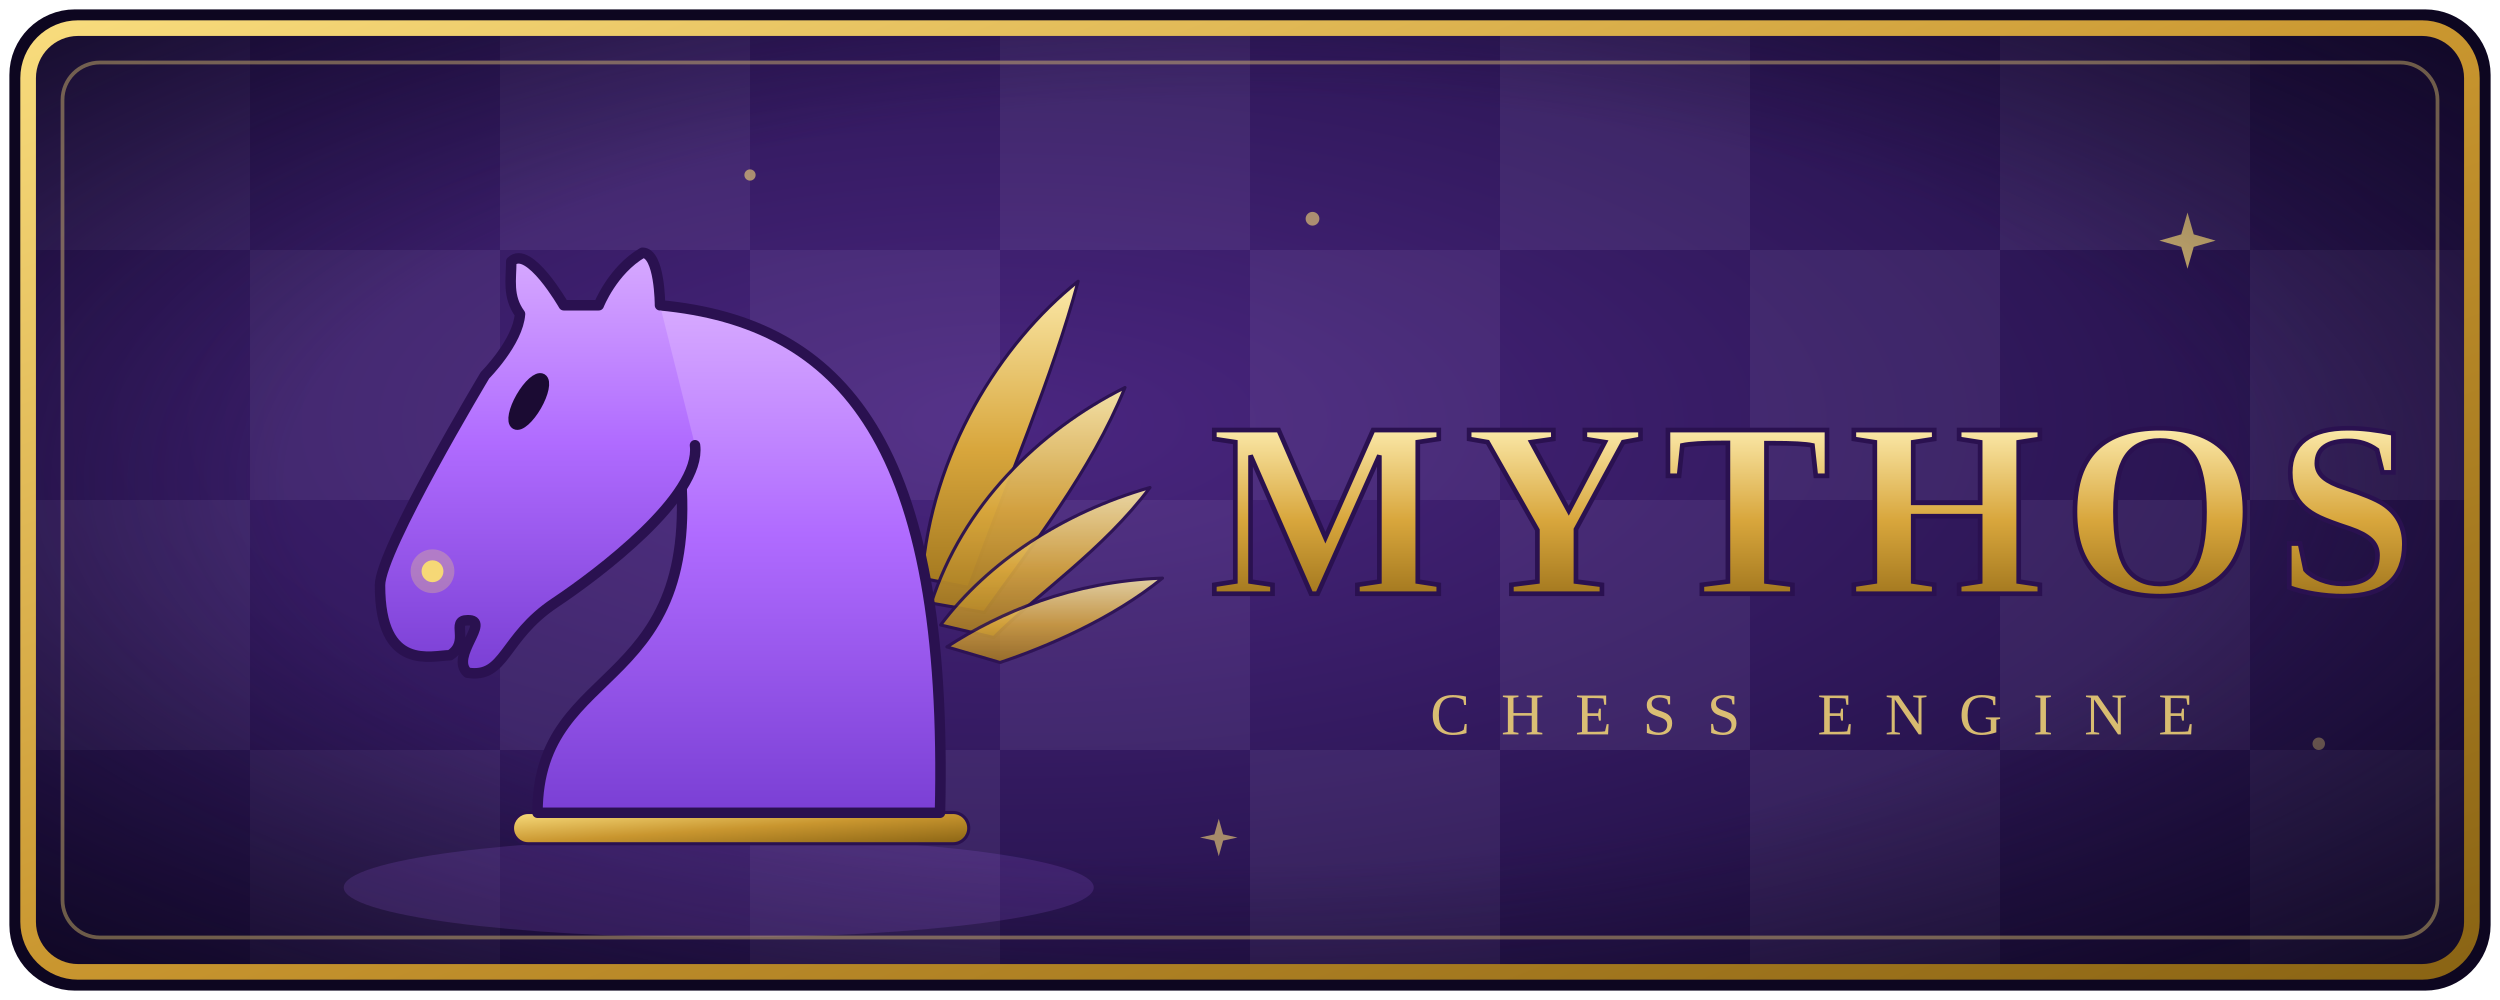
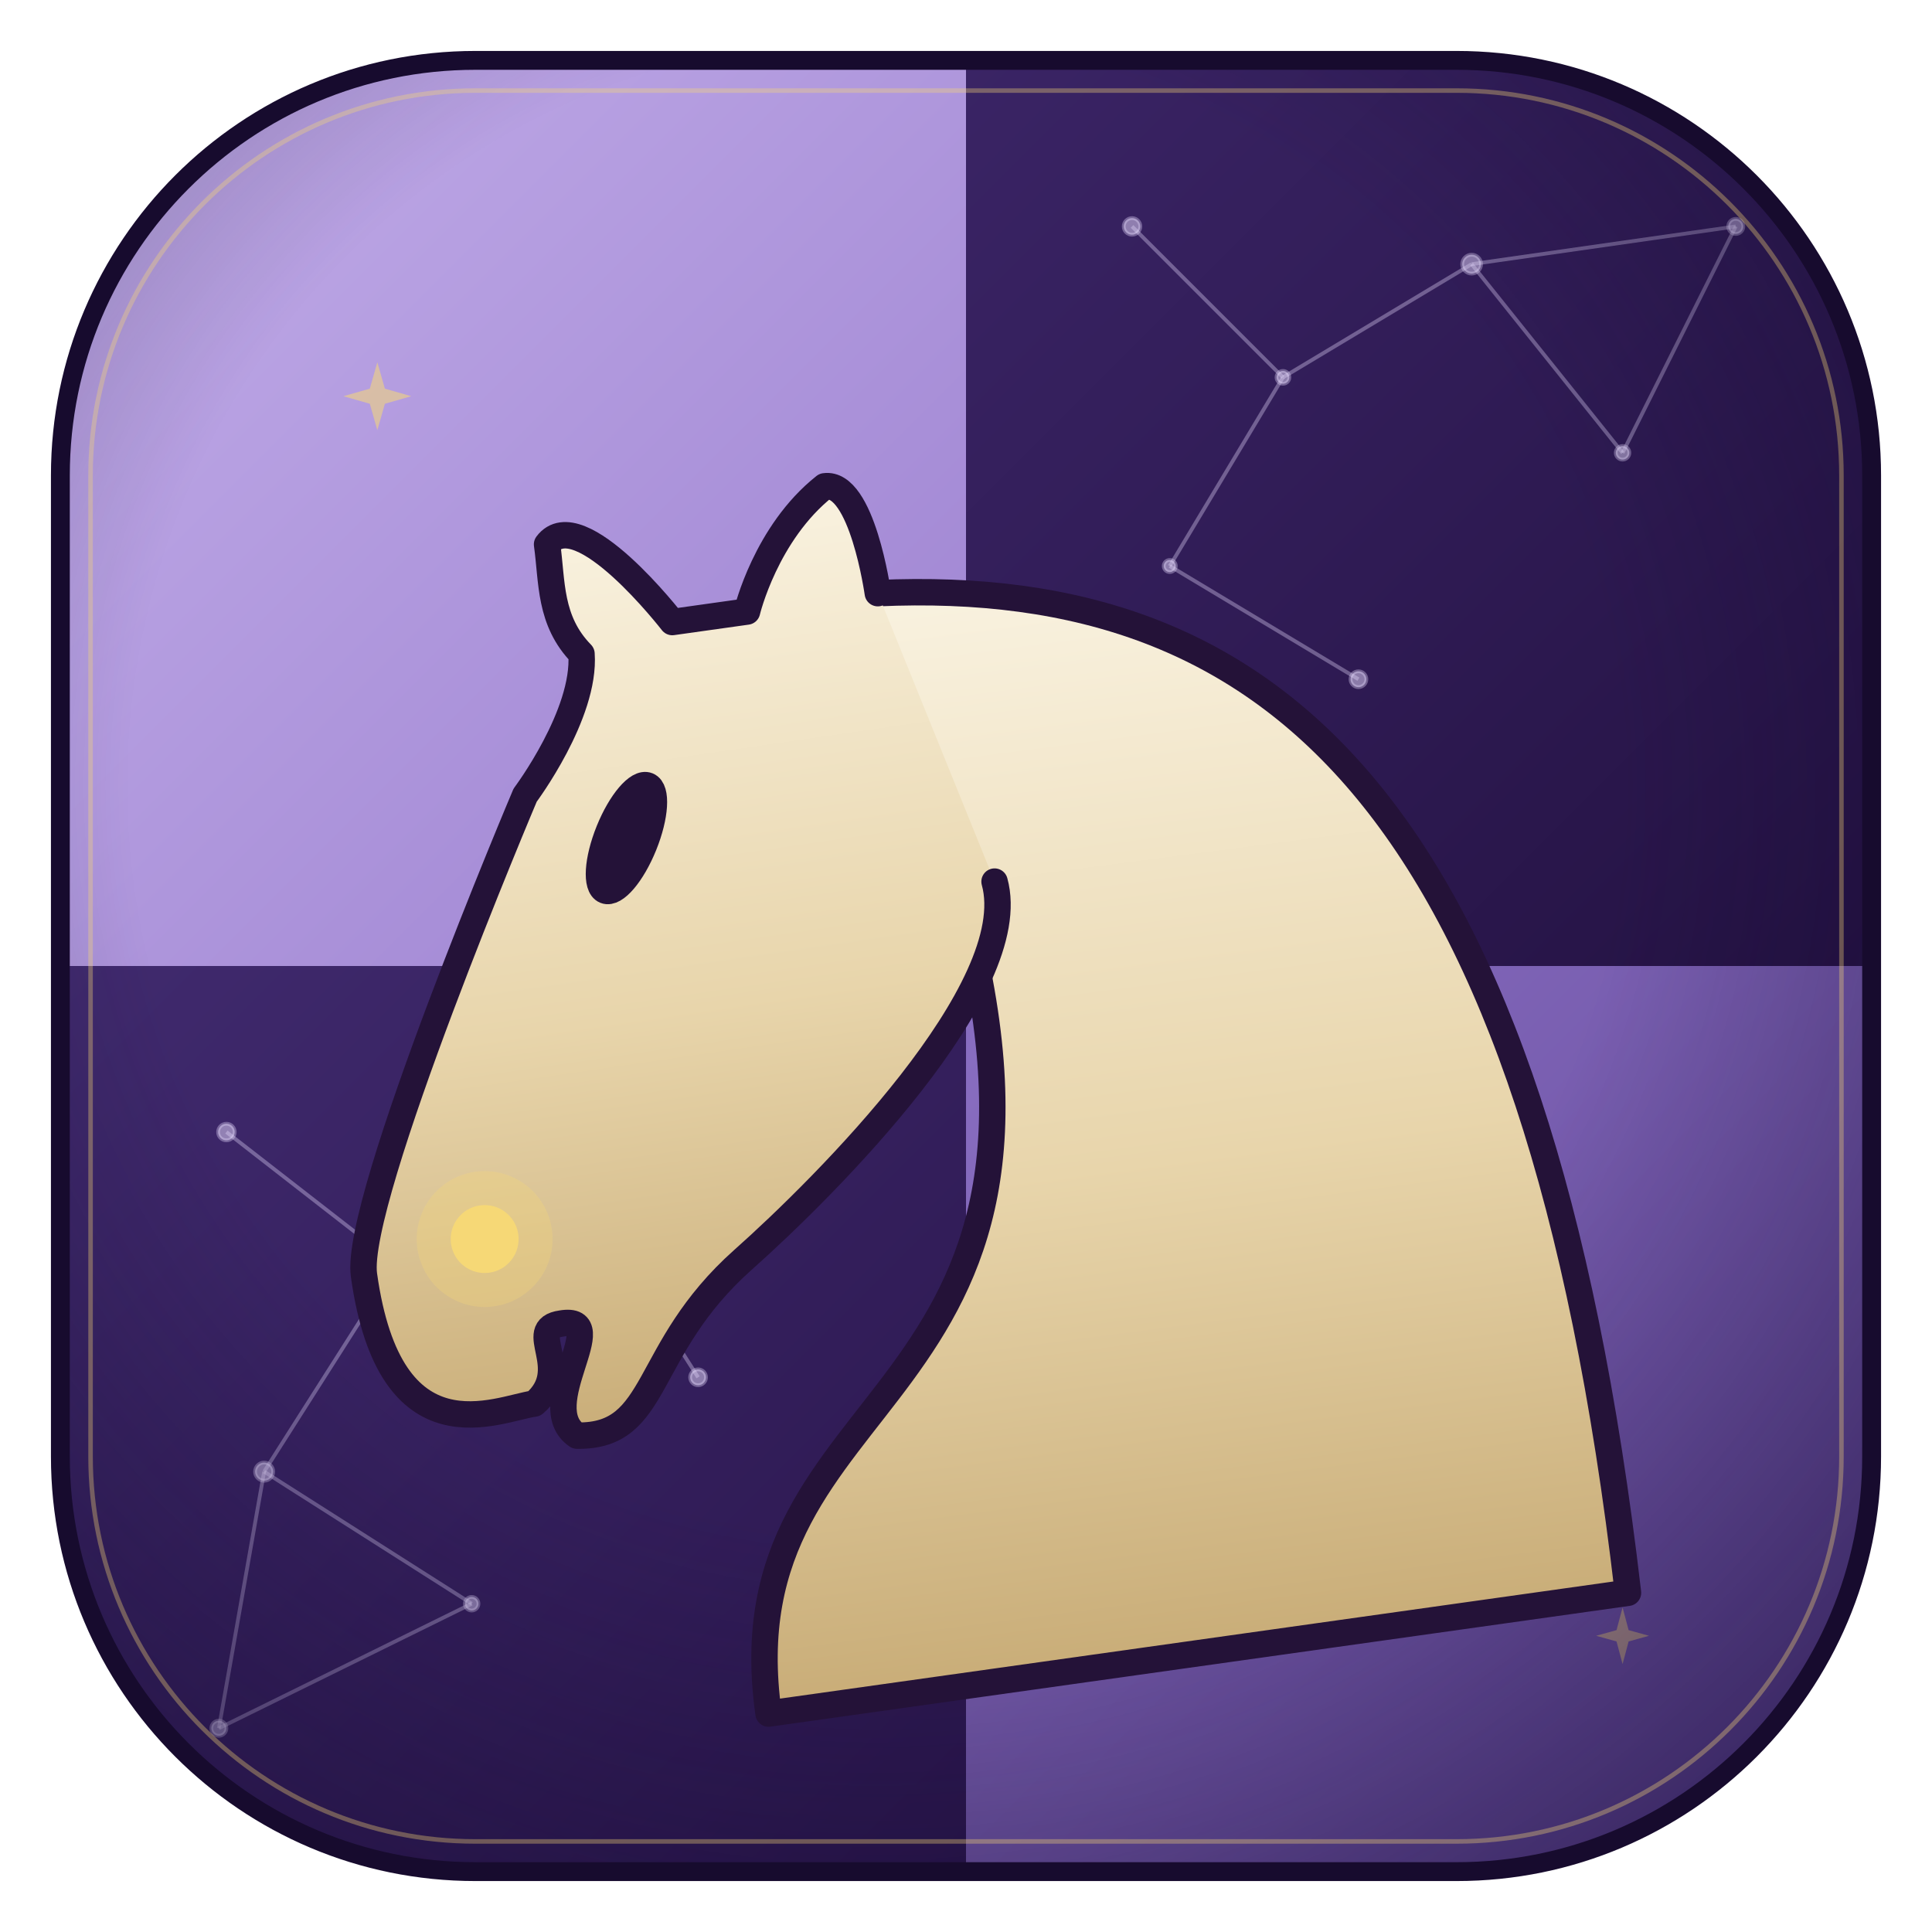
- <svg xmlns="http://www.w3.org/2000/svg" viewBox="0 0 800 320" width="800" height="320" role="img">
+ <svg xmlns="http://www.w3.org/2000/svg" viewBox="0 0 512 512" width="512" height="512" role="img">
  <defs>
-     <radialGradient id="bg" cx="40%" cy="42%" r="80%">
-       <stop offset="0%" stop-color="#4a2680" />
-       <stop offset="55%" stop-color="#2e1758" />
-       <stop offset="100%" stop-color="#160b30" />
+     <linearGradient id="sqTL" x1="0" y1="0" x2="1" y2="1">
+       <stop offset="0%" stop-color="#c2ade9" />
+       <stop offset="100%" stop-color="#9c81d0" />
+     </linearGradient>
+     <linearGradient id="sqTR" x1="0" y1="0" x2="1" y2="1">
+       <stop offset="0%" stop-color="#3a2465" />
+       <stop offset="100%" stop-color="#241243" />
+     </linearGradient>
+     <linearGradient id="sqBL" x1="0" y1="0" x2="1" y2="1">
+       <stop offset="0%" stop-color="#402a6e" />
+       <stop offset="100%" stop-color="#2a164d" />
+     </linearGradient>
+     <linearGradient id="sqBR" x1="0" y1="0" x2="1" y2="1">
+       <stop offset="0%" stop-color="#8a6fc2" />
+       <stop offset="100%" stop-color="#5f4596" />
+     </linearGradient>
+     <linearGradient id="kn" x1="0" y1="0" x2="0" y2="1">
+       <stop offset="0%" stop-color="#f9f2e0" />
+       <stop offset="55%" stop-color="#e8d5ab" />
+       <stop offset="100%" stop-color="#c9ad78" />
+     </linearGradient>
+     <radialGradient id="vig" cx="45%" cy="40%" r="75%">
+       <stop offset="55%" stop-color="#170b33" stop-opacity="0" />
+       <stop offset="100%" stop-color="#170b33" stop-opacity="0.55" />
    </radialGradient>
-     <linearGradient id="knight" x1="0" y1="0" x2="0" y2="1">
-       <stop offset="0%" stop-color="#d7aaff" />
-       <stop offset="45%" stop-color="#b06bff" />
-       <stop offset="100%" stop-color="#7a3fd4" />
-     </linearGradient>
-     <linearGradient id="wing" x1="0" y1="0" x2="0" y2="1">
-       <stop offset="0%" stop-color="#fbe9a9" />
-       <stop offset="55%" stop-color="#d8a63c" />
-       <stop offset="100%" stop-color="#a3781f" />
-     </linearGradient>
-     <linearGradient id="ring" x1="0" y1="0" x2="1" y2="1">
-       <stop offset="0%" stop-color="#f8dc7d" />
-       <stop offset="50%" stop-color="#c9962f" />
-       <stop offset="100%" stop-color="#8a6414" />
-     </linearGradient>
-     <radialGradient id="vig" cx="50%" cy="48%" r="72%">
-       <stop offset="55%" stop-color="#160b30" stop-opacity="0" />
-       <stop offset="100%" stop-color="#0d0620" stop-opacity="0.85" />
-     </radialGradient>
-     <pattern id="board" width="160" height="160" patternUnits="userSpaceOnUse">
-       <rect x="0" y="0" width="80" height="80" fill="#cbb6f2" fill-opacity="0.09" />
-       <rect x="80" y="80" width="80" height="80" fill="#cbb6f2" fill-opacity="0.09" />
-     </pattern>
-     <clipPath id="frame">
-       <rect x="6" y="6" width="788" height="308" rx="18" />
+     <clipPath id="sq">
+       <rect x="16" y="16" width="480" height="480" rx="110" />
    </clipPath>
  </defs>
-   <g clip-path="url(#frame)">
-     <rect x="6" y="6" width="788" height="308" fill="url(#bg)" />
-     <rect x="6" y="6" width="788" height="308" fill="url(#board)" />
-     <path d="M 52,58 A 20,20 0 1 0 52,98 A 16,16 0 0 1 52,58 Z" fill="#f6d876" opacity="0.65" />
+   <g clip-path="url(#sq)">
+     <rect x="16" y="16" width="240" height="240" fill="url(#sqTL)" />
+     <rect x="256" y="16" width="240" height="240" fill="url(#sqTR)" />
+     <rect x="16" y="256" width="240" height="240" fill="url(#sqBL)" />
+     <rect x="256" y="256" width="240" height="240" fill="url(#sqBR)" />
+     <g stroke="#e9dcff" stroke-width="1" stroke-opacity="0.35" fill="#e9dcff" fill-opacity="0.5">
+       <line x1="300" y1="60" x2="340" y2="100" />
+       <line x1="340" y1="100" x2="390" y2="70" />
+       <line x1="390" y1="70" x2="430" y2="120" />
+       <line x1="430" y1="120" x2="460" y2="60" />
+       <line x1="390" y1="70" x2="460" y2="60" />
+       <line x1="340" y1="100" x2="310" y2="150" />
+       <line x1="310" y1="150" x2="360" y2="180" />
+       <circle cx="300" cy="60" r="2.2" />
+       <circle cx="340" cy="100" r="1.7" />
+       <circle cx="390" cy="70" r="2.5" />
+       <circle cx="430" cy="120" r="1.8" />
+       <circle cx="460" cy="60" r="2" />
+       <circle cx="310" cy="150" r="1.6" />
+       <circle cx="360" cy="180" r="2.1" />
+     </g>
+     <g stroke="#e9dcff" stroke-width="1" stroke-opacity="0.35" fill="#e9dcff" fill-opacity="0.5">
+       <line x1="60" y1="300" x2="105" y2="335" />
+       <line x1="105" y1="335" x2="70" y2="390" />
+       <line x1="70" y1="390" x2="125" y2="425" />
+       <line x1="125" y1="425" x2="58" y2="458" />
+       <line x1="105" y1="335" x2="150" y2="310" />
+       <line x1="150" y1="310" x2="185" y2="365" />
+       <line x1="70" y1="390" x2="58" y2="458" />
+       <circle cx="60" cy="300" r="2.2" />
+       <circle cx="105" cy="335" r="1.7" />
+       <circle cx="70" cy="390" r="2.4" />
+       <circle cx="125" cy="425" r="1.8" />
+       <circle cx="58" cy="458" r="2" />
+       <circle cx="150" cy="310" r="1.6" />
+       <circle cx="185" cy="365" r="2.1" />
+     </g>
    <g fill="#f6d876">
-       <path d="M700,68 L702,75 L709,77 L702,79 L700,86 L698,79 L691,77 L698,75 Z" opacity="0.8" />
-       <path d="M390,262 L391.4,267 L396,268 L391.4,269 L390,274 L388.6,269 L384,268 L388.6,267 Z" opacity="0.6" />
-       <circle cx="420" cy="70" r="2.2" opacity="0.6" />
-       <circle cx="742" cy="238" r="2" opacity="0.5" />
-       <circle cx="240" cy="56" r="1.8" opacity="0.6" />
+       <path d="M100,96 L102,103 L109,105 L102,107 L100,114 L98,107 L91,105 L98,103 Z" opacity="0.55" />
+       <path d="M430,426 L431.6,432 L437,433.5 L431.6,435 L430,441 L428.4,435 L423,433.5 L428.4,432 Z" opacity="0.5" />
    </g>
-     <rect x="6" y="6" width="788" height="308" fill="url(#vig)" />
-     <ellipse cx="230" cy="284" rx="120" ry="16" fill="#b06bff" opacity="0.15" />
-   </g>
-   <g fill="url(#wing)" stroke="#2a1150" stroke-width="1" stroke-linejoin="round">
-     <path d="M 295,185 C 298,145 320,110 345,90 C 337,120 322,155 310,188 Z" opacity="1" />
-     <path d="M 298,193 C 308,162 332,138 360,124 C 349,151 330,175 315,196 Z" opacity="0.95" />
-     <path d="M 301,200 C 316,180 340,164 368,156 C 353,176 332,190 318,204 Z" opacity="0.9" />
-     <path d="M 303,207 C 320,196 343,186 372,185 C 356,198 335,207 320,212 Z" opacity="0.85" />
-   </g>
-   <rect x="164" y="260" width="146" height="10" rx="5" fill="url(#ring)" stroke="#2a1150" stroke-width="1" />
-   <g transform="translate(88,40) scale(5.6)">
-     <g transform="translate(0,0.3)" fill="url(#knight)" stroke="#2a1150" stroke-width="0.6" stroke-linecap="round" stroke-linejoin="round">
-       <path d="M 22,10 C 32.5,11 38.5,18 38,39 L 15,39 C 15,30 25,32.5 23,18" />
-       <path d="M 24,18 C 24.38,20.91 18.45,25.37 16,27 C 13,29 13.18,31.34 11,31 C 9.958,30.06 12.41,27.96 11,28 C 10,28 11.19,29.23 10,30 C 9,30 5.997,31 6,26 C 6,24 12,14 12,14 C 12,14 13.89,12.1 14,10.5 C 13.27,9.506 13.5,8.5 13.5,7.5 C 14.5,6.5 16.5,10 16.5,10 L 18.5,10 C 18.5,10 19.28,8.008 21,7 C 22,7 22,10 22,10" />
-       <path d="M 15 15.5 A 0.5 1.5 0 1 1 14,15.5 A 0.5 1.5 0 1 1 15 15.5 z" transform="matrix(0.866,0.5,-0.5,0.866,9.693,-5.173)" fill="#1b0b33" stroke="#1b0b33" />
+     <rect x="16" y="16" width="480" height="480" fill="url(#vig)" />
+     <g transform="rotate(-8 256 266)">
+       <g transform="translate(28,52) scale(10)">
+         <g transform="translate(0,0.3)" fill="url(#kn)" stroke="#241238" stroke-width="0.7" stroke-linecap="round" stroke-linejoin="round">
+           <path d="M 22,10 C 32.5,11 38.5,18 38,39 L 15,39 C 15,30 25,32.5 23,18" />
+           <path d="M 24,18 C 24.38,20.91 18.45,25.37 16,27 C 13,29 13.18,31.34 11,31 C 9.958,30.06 12.41,27.96 11,28 C 10,28 11.19,29.23 10,30 C 9,30 5.997,31 6,26 C 6,24 12,14 12,14 C 12,14 13.89,12.1 14,10.5 C 13.27,9.506 13.5,8.5 13.5,7.5 C 14.5,6.5 16.5,10 16.5,10 L 18.5,10 C 18.5,10 19.28,8.008 21,7 C 22,7 22,10 22,10" />
+           <path d="M 15 15.5 A 0.5 1.5 0 1 1 14,15.5 A 0.5 1.5 0 1 1 15 15.5 z" transform="matrix(0.866,0.5,-0.5,0.866,9.693,-5.173)" fill="#241238" stroke="#241238" />
+         </g>
+         <circle cx="9.3" cy="25.8" r="1.8" fill="#f6d876" opacity="0.3" />
+         <circle cx="9.3" cy="25.8" r="0.9" fill="#f6d876" />
+       </g>
    </g>
  </g>
-   <circle cx="138.4" cy="182.8" r="7" fill="#f6d876" opacity="0.3" />
-   <circle cx="138.4" cy="182.8" r="3.5" fill="#f6d876" />
-   <text x="580" y="190" text-anchor="middle" font-family="Georgia, 'Times New Roman', serif" font-weight="bold" font-size="80" letter-spacing="6" fill="url(#wing)" stroke="#2a1150" stroke-width="1.5">MYTHOS</text>
-   <text x="580" y="235" text-anchor="middle" font-family="Georgia, 'Times New Roman', serif" font-size="19" letter-spacing="10" fill="#f6d876" opacity="0.85">CHESS ENGINE</text>
-   <rect x="6" y="6" width="788" height="308" rx="18" fill="none" stroke="#0d0620" stroke-width="6" />
-   <rect x="9" y="9" width="782" height="302" rx="16" fill="none" stroke="url(#ring)" stroke-width="5" />
-   <rect x="20" y="20" width="760" height="280" rx="12" fill="none" stroke="#f6d876" stroke-width="1.2" opacity="0.4" />
+   <rect x="16" y="16" width="480" height="480" rx="110" fill="none" stroke="#170b2e" stroke-width="5" />
+   <rect x="24" y="24" width="464" height="464" rx="102" fill="none" stroke="#f6d876" stroke-width="1.2" opacity="0.35" />
</svg>
